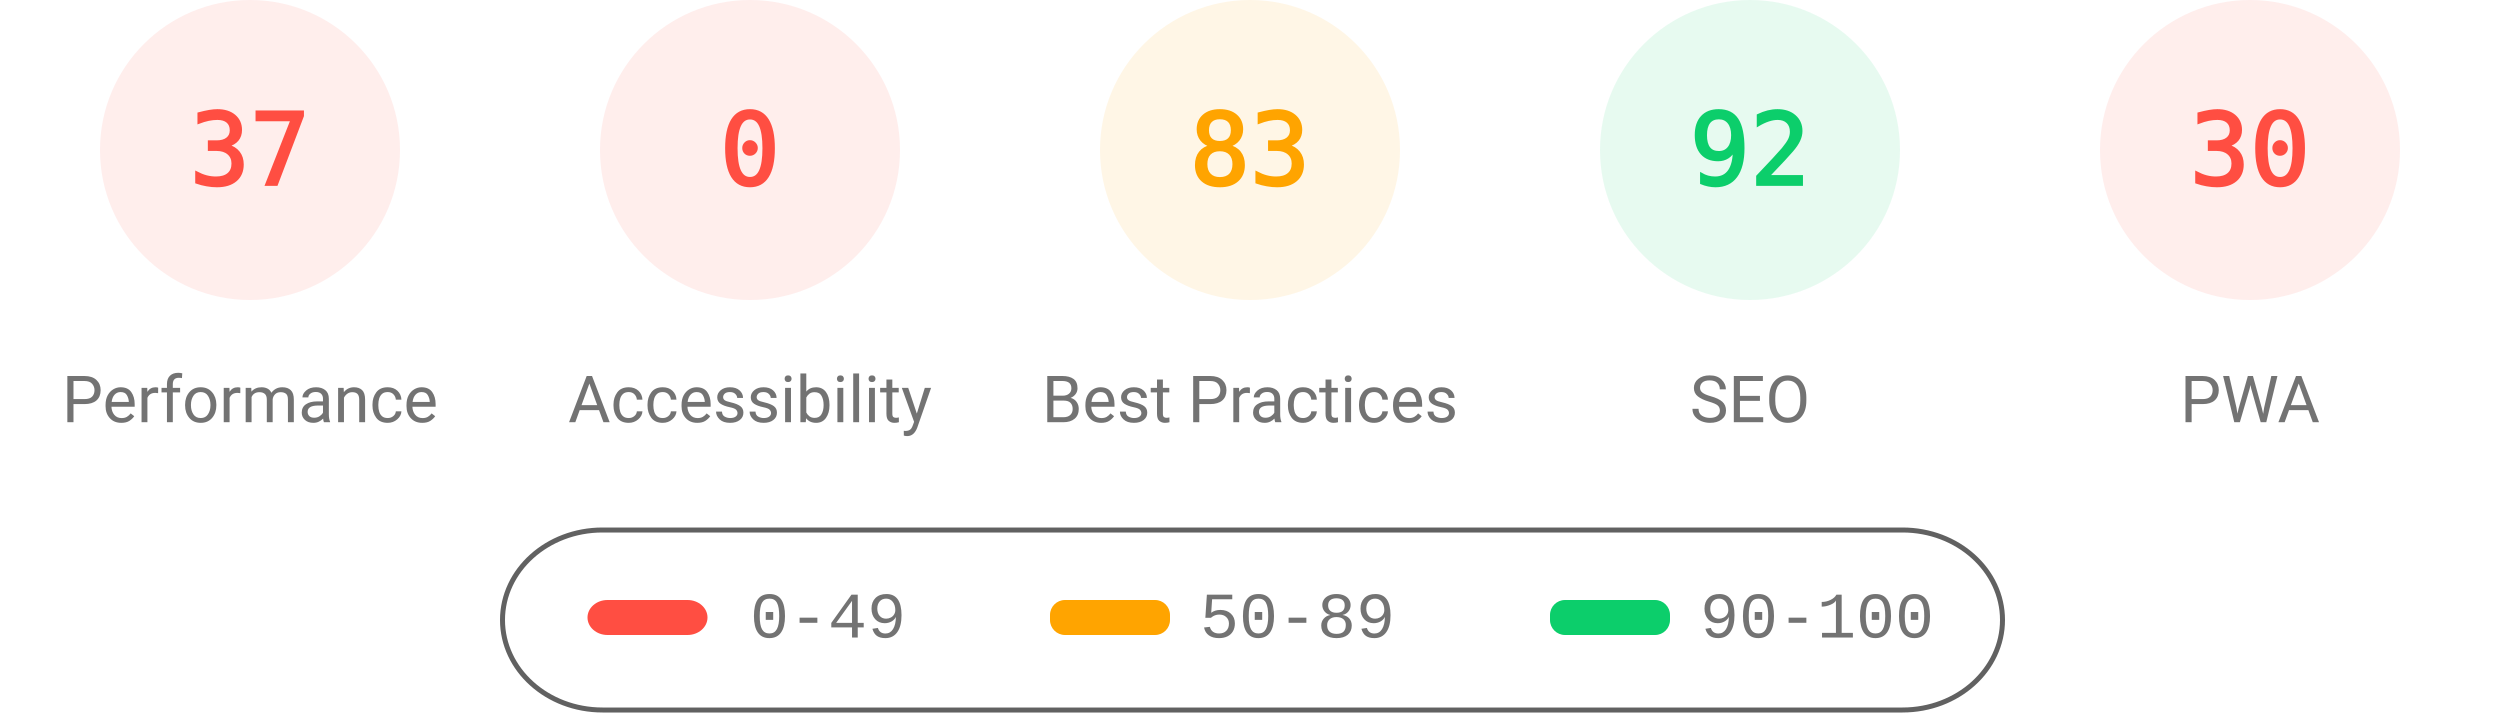
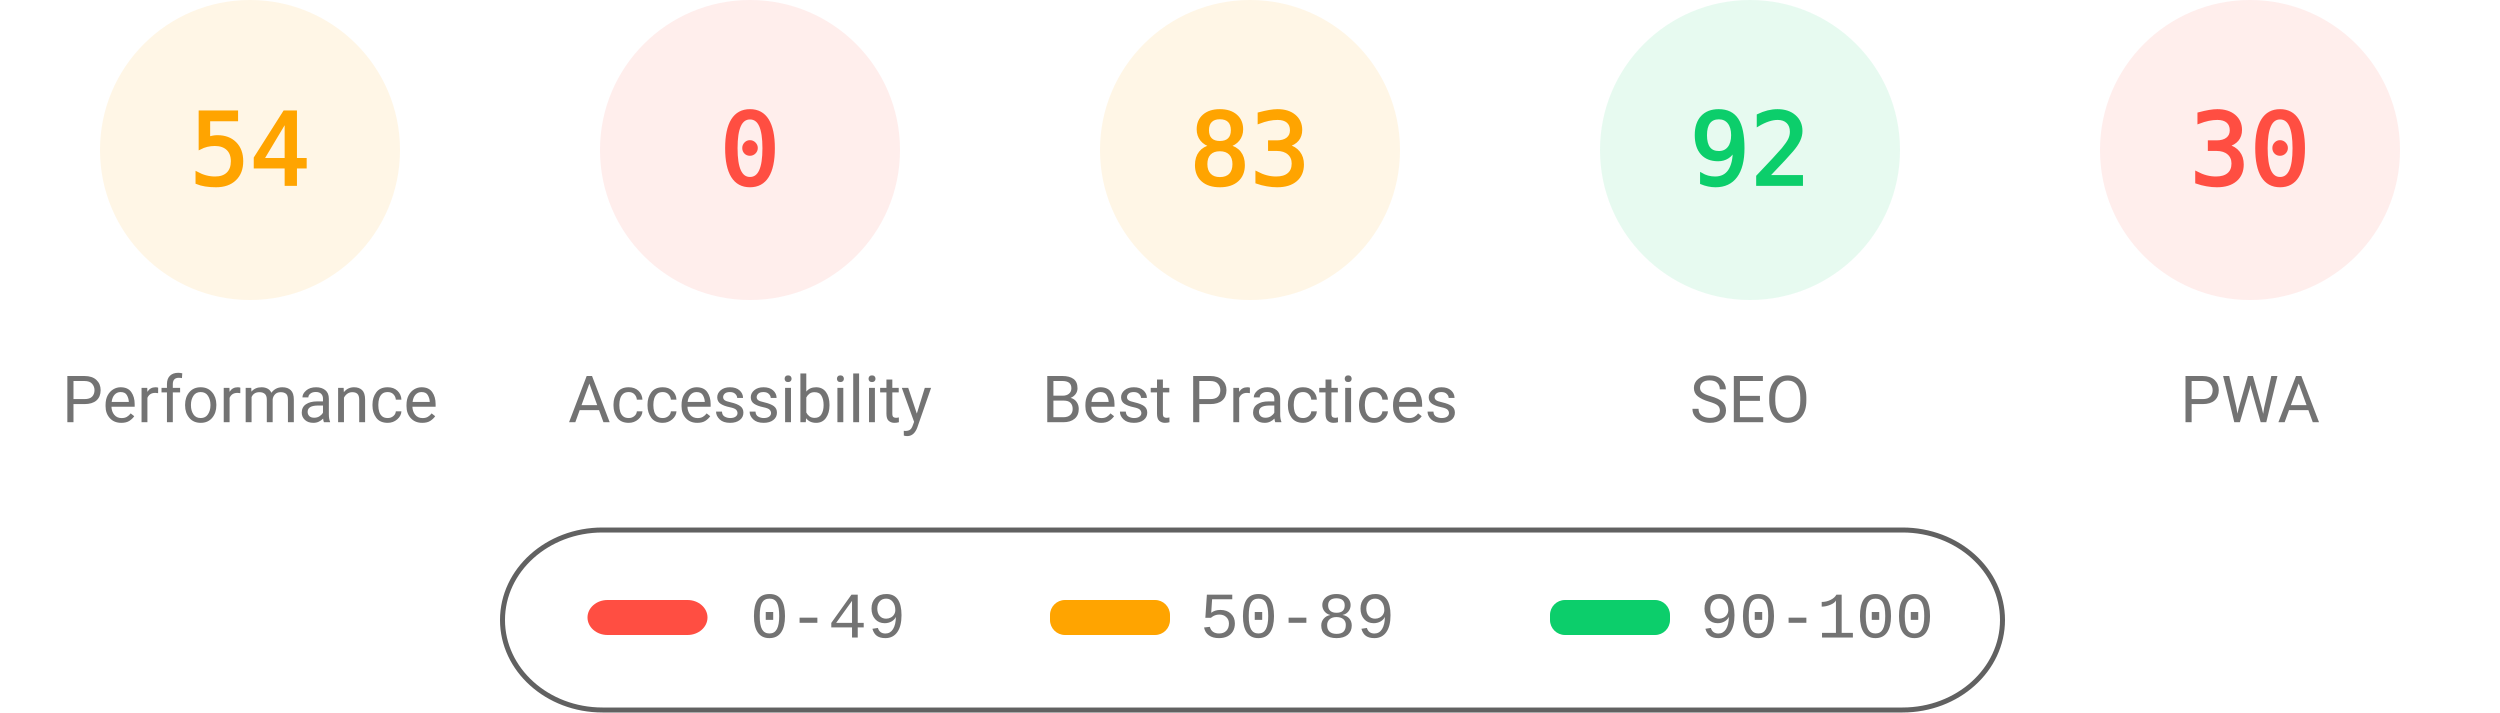
<svg xmlns="http://www.w3.org/2000/svg" fill="none" width="1000" height="285">
  <style>.gauge-base{opacity:.1}.gauge-arc{fill:none;animation-delay:250ms;stroke-linecap:round;transform:rotate(-90deg);transform-origin:100px 60px;animation:load-gauge 1s ease forwards}.guage-text{font-size:40px;font-family:monospace;text-align:center}.guage-red{color:#ff4e42;fill:#ff4e42;stroke:#ff4e42}.guage-orange{color:#ffa400;fill:#ffa400;stroke:#ffa400}.guage-green{color:#0cce6b;fill:#0cce6b;stroke:#0cce6b}.guage-undefined{color:#5c5c5c;fill:#5c5c5c;stroke:#5c5c5c}.guage-title{color:#737373;fill:#737373;stroke:none;font-size:26px;line-height:26px;font-family:Roboto,Halvetica,Arial,sans-serif}@keyframes load-gauge{from{stroke-dasharray:0 352.858}}</style>
-   <svg class="guage-div guage-perf guage-red" viewBox="0 0 200 200" width="200" height="200">
+   <svg class="guage-div guage-perf guage-orange" viewBox="0 0 200 200" width="200" height="200">
    <circle class="gauge-base" r="56" cx="100" cy="60" stroke-width="8" />
-     <circle class="gauge-arc guage-arc-1" r="56" cx="100" cy="60" stroke-width="8" style="stroke-dasharray:130.187,351.858" />
-     <text class="guage-text" x="100" y="60" alignment-baseline="central" dominant-baseline="central" text-anchor="middle">37</text>
+     <circle class="gauge-arc guage-arc-1" r="56" cx="100" cy="60" stroke-width="8" style="stroke-dasharray:190.003,351.858" />
+     <text class="guage-text" x="100" y="60" alignment-baseline="central" dominant-baseline="central" text-anchor="middle">54</text>
    <text class="guage-title" x="100" y="160" alignment-baseline="central" dominant-baseline="central" text-anchor="middle">Performance</text>
  </svg>
  <svg class="guage-div guage-acc guage-red" viewBox="0 0 200 200" width="200" height="200" x="200">
    <circle class="gauge-base" r="56" cx="100" cy="60" stroke-width="8" />
    <circle class="gauge-arc guage-arc-2" r="56" cx="100" cy="60" stroke-width="8" style="stroke-dasharray:0,351.858" />
    <text class="guage-text" x="100" y="60" alignment-baseline="central" dominant-baseline="central" text-anchor="middle">0</text>
    <text class="guage-title" x="100" y="160" alignment-baseline="central" dominant-baseline="central" text-anchor="middle">Accessibility</text>
  </svg>
  <svg class="guage-div guage-best guage-orange" viewBox="0 0 200 200" width="200" height="200" x="400">
    <circle class="gauge-base" r="56" cx="100" cy="60" stroke-width="8" />
    <circle class="gauge-arc guage-arc-3" r="56" cx="100" cy="60" stroke-width="8" style="stroke-dasharray:292.042,351.858" />
    <text class="guage-text" x="100" y="60" alignment-baseline="central" dominant-baseline="central" text-anchor="middle">83</text>
    <text class="guage-title" x="100" y="160" alignment-baseline="central" dominant-baseline="central" text-anchor="middle">Best Practices</text>
  </svg>
  <svg class="guage-div guage-seo guage-green" viewBox="0 0 200 200" width="200" height="200" x="600">
    <circle class="gauge-base" r="56" cx="100" cy="60" stroke-width="8" />
    <circle class="gauge-arc guage-arc-4" r="56" cx="100" cy="60" stroke-width="8" style="stroke-dasharray:323.709,351.858" />
    <text class="guage-text" x="100" y="60" alignment-baseline="central" dominant-baseline="central" text-anchor="middle">92</text>
    <text class="guage-title" x="100" y="160" alignment-baseline="central" dominant-baseline="central" text-anchor="middle">SEO</text>
  </svg>
  <svg class="guage-div guage-pwa guage-red" viewBox="0 0 200 200" width="200" height="200" x="800">
    <circle class="gauge-base" r="56" cx="100" cy="60" stroke-width="8" />
    <circle class="gauge-arc guage-arc-4" r="56" cx="100" cy="60" stroke-width="8" style="stroke-dasharray:105.557,351.858" />
    <text class="guage-text" x="100" y="60" alignment-baseline="central" dominant-baseline="central" text-anchor="middle">30</text>
    <text class="guage-title" x="100" y="160" alignment-baseline="central" dominant-baseline="central" text-anchor="middle">PWA</text>
  </svg>
  <svg width="604" height="76" x="200" y="210">
    <path fill="none" id="canvas_background" d="M-1-1h604v80H-1z" />
    <rect fill-opacity="0" stroke="#616161" stroke-width="2" rx="40" id="svg_2" height="72" width="600" y="2" x="1" fill="#000" />
    <rect stroke="#000" rx="8" id="svg_3" height="14" width="48" y="30" x="35" stroke-opacity="null" stroke-width="0" fill="#ff4e42" />
    <rect stroke="#000" rx="6" id="svg_4" height="14" width="48" y="30" x="220" stroke-opacity="null" stroke-width="0" fill="#ffa400" />
    <rect stroke="#000" rx="6" id="svg_5" height="14" width="48" y="30" x="420" stroke-opacity="null" stroke-width="0" fill="#0cce6b" />
    <text xml:space="preserve" text-anchor="start" font-family="'Courier New', Courier, monospace" font-size="26" id="svg_6" y="45" x="100" stroke-opacity="null" stroke-width="0" stroke="#000" fill="#737373">0-49</text>
    <text xml:space="preserve" text-anchor="start" font-family="'Courier New', Courier, monospace" font-size="26" id="svg_7" y="45" x="280" stroke-opacity="null" stroke-width="0" stroke="#000" fill="#737373">50-89</text>
    <text xml:space="preserve" text-anchor="start" font-family="'Courier New', Courier, monospace" font-size="26" id="svg_8" y="45" x="480" stroke-opacity="null" stroke-width="0" stroke="#000" fill="#737373">90-100</text>
  </svg>
</svg>
